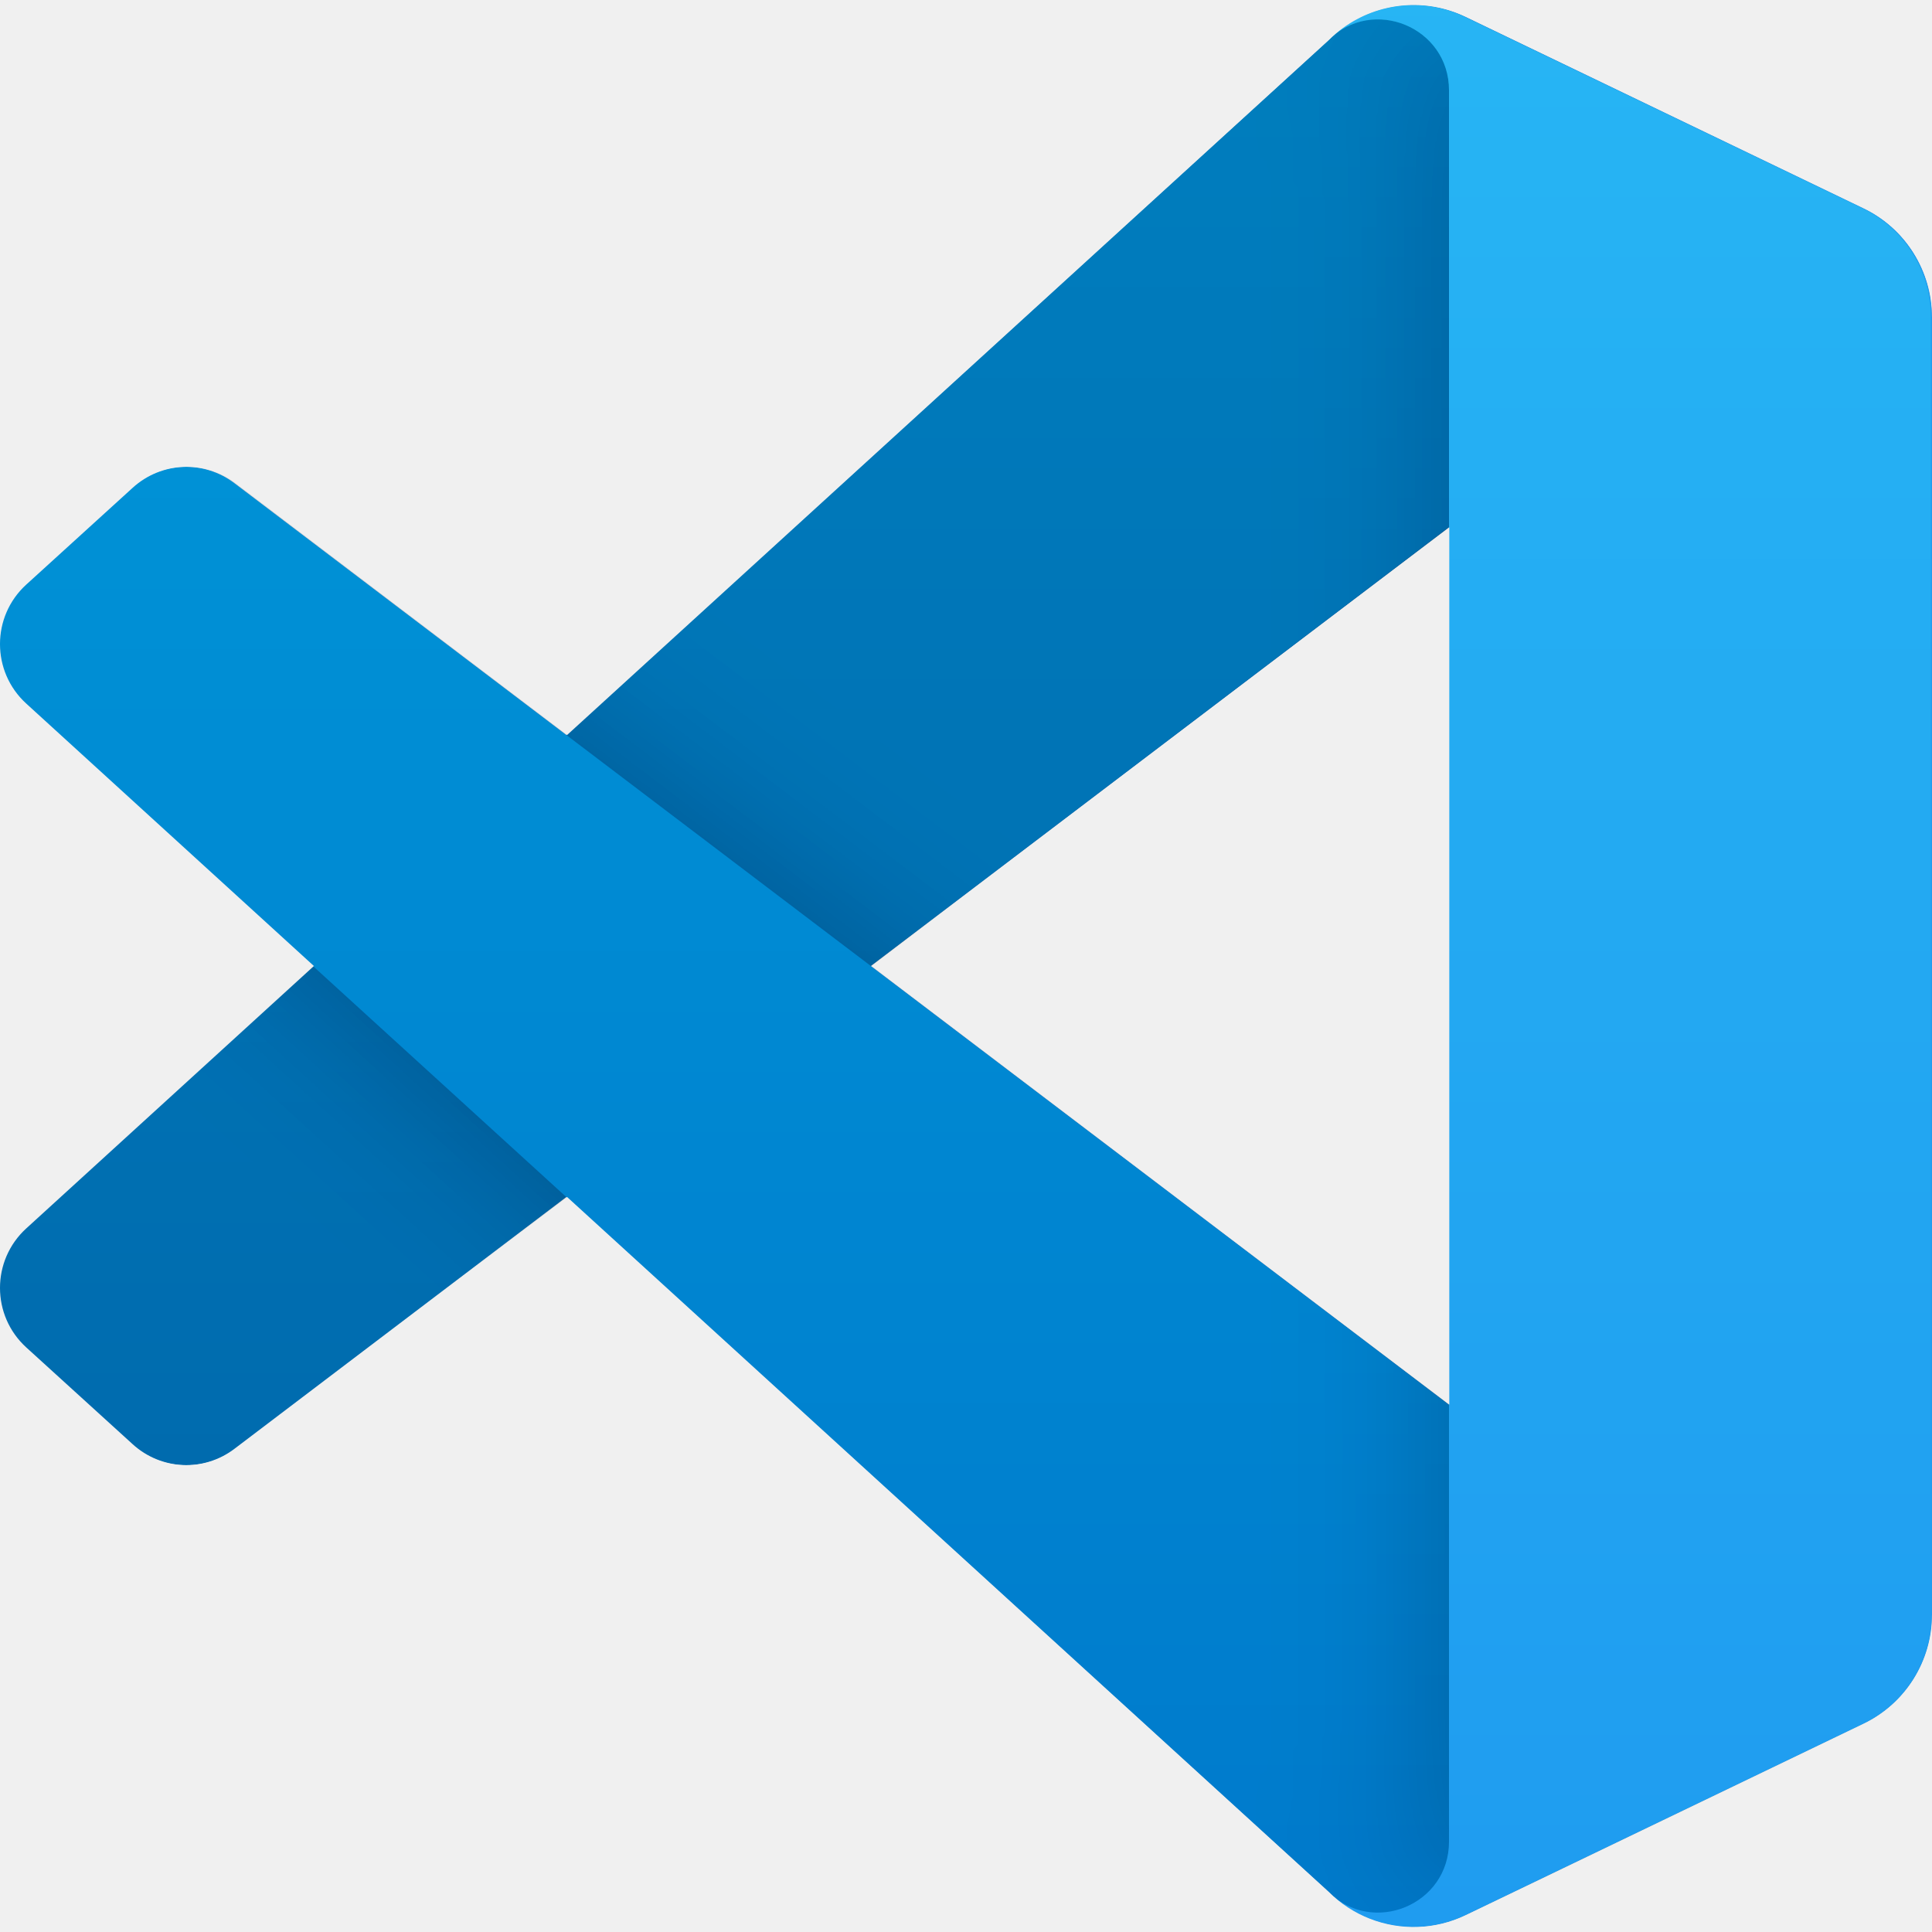
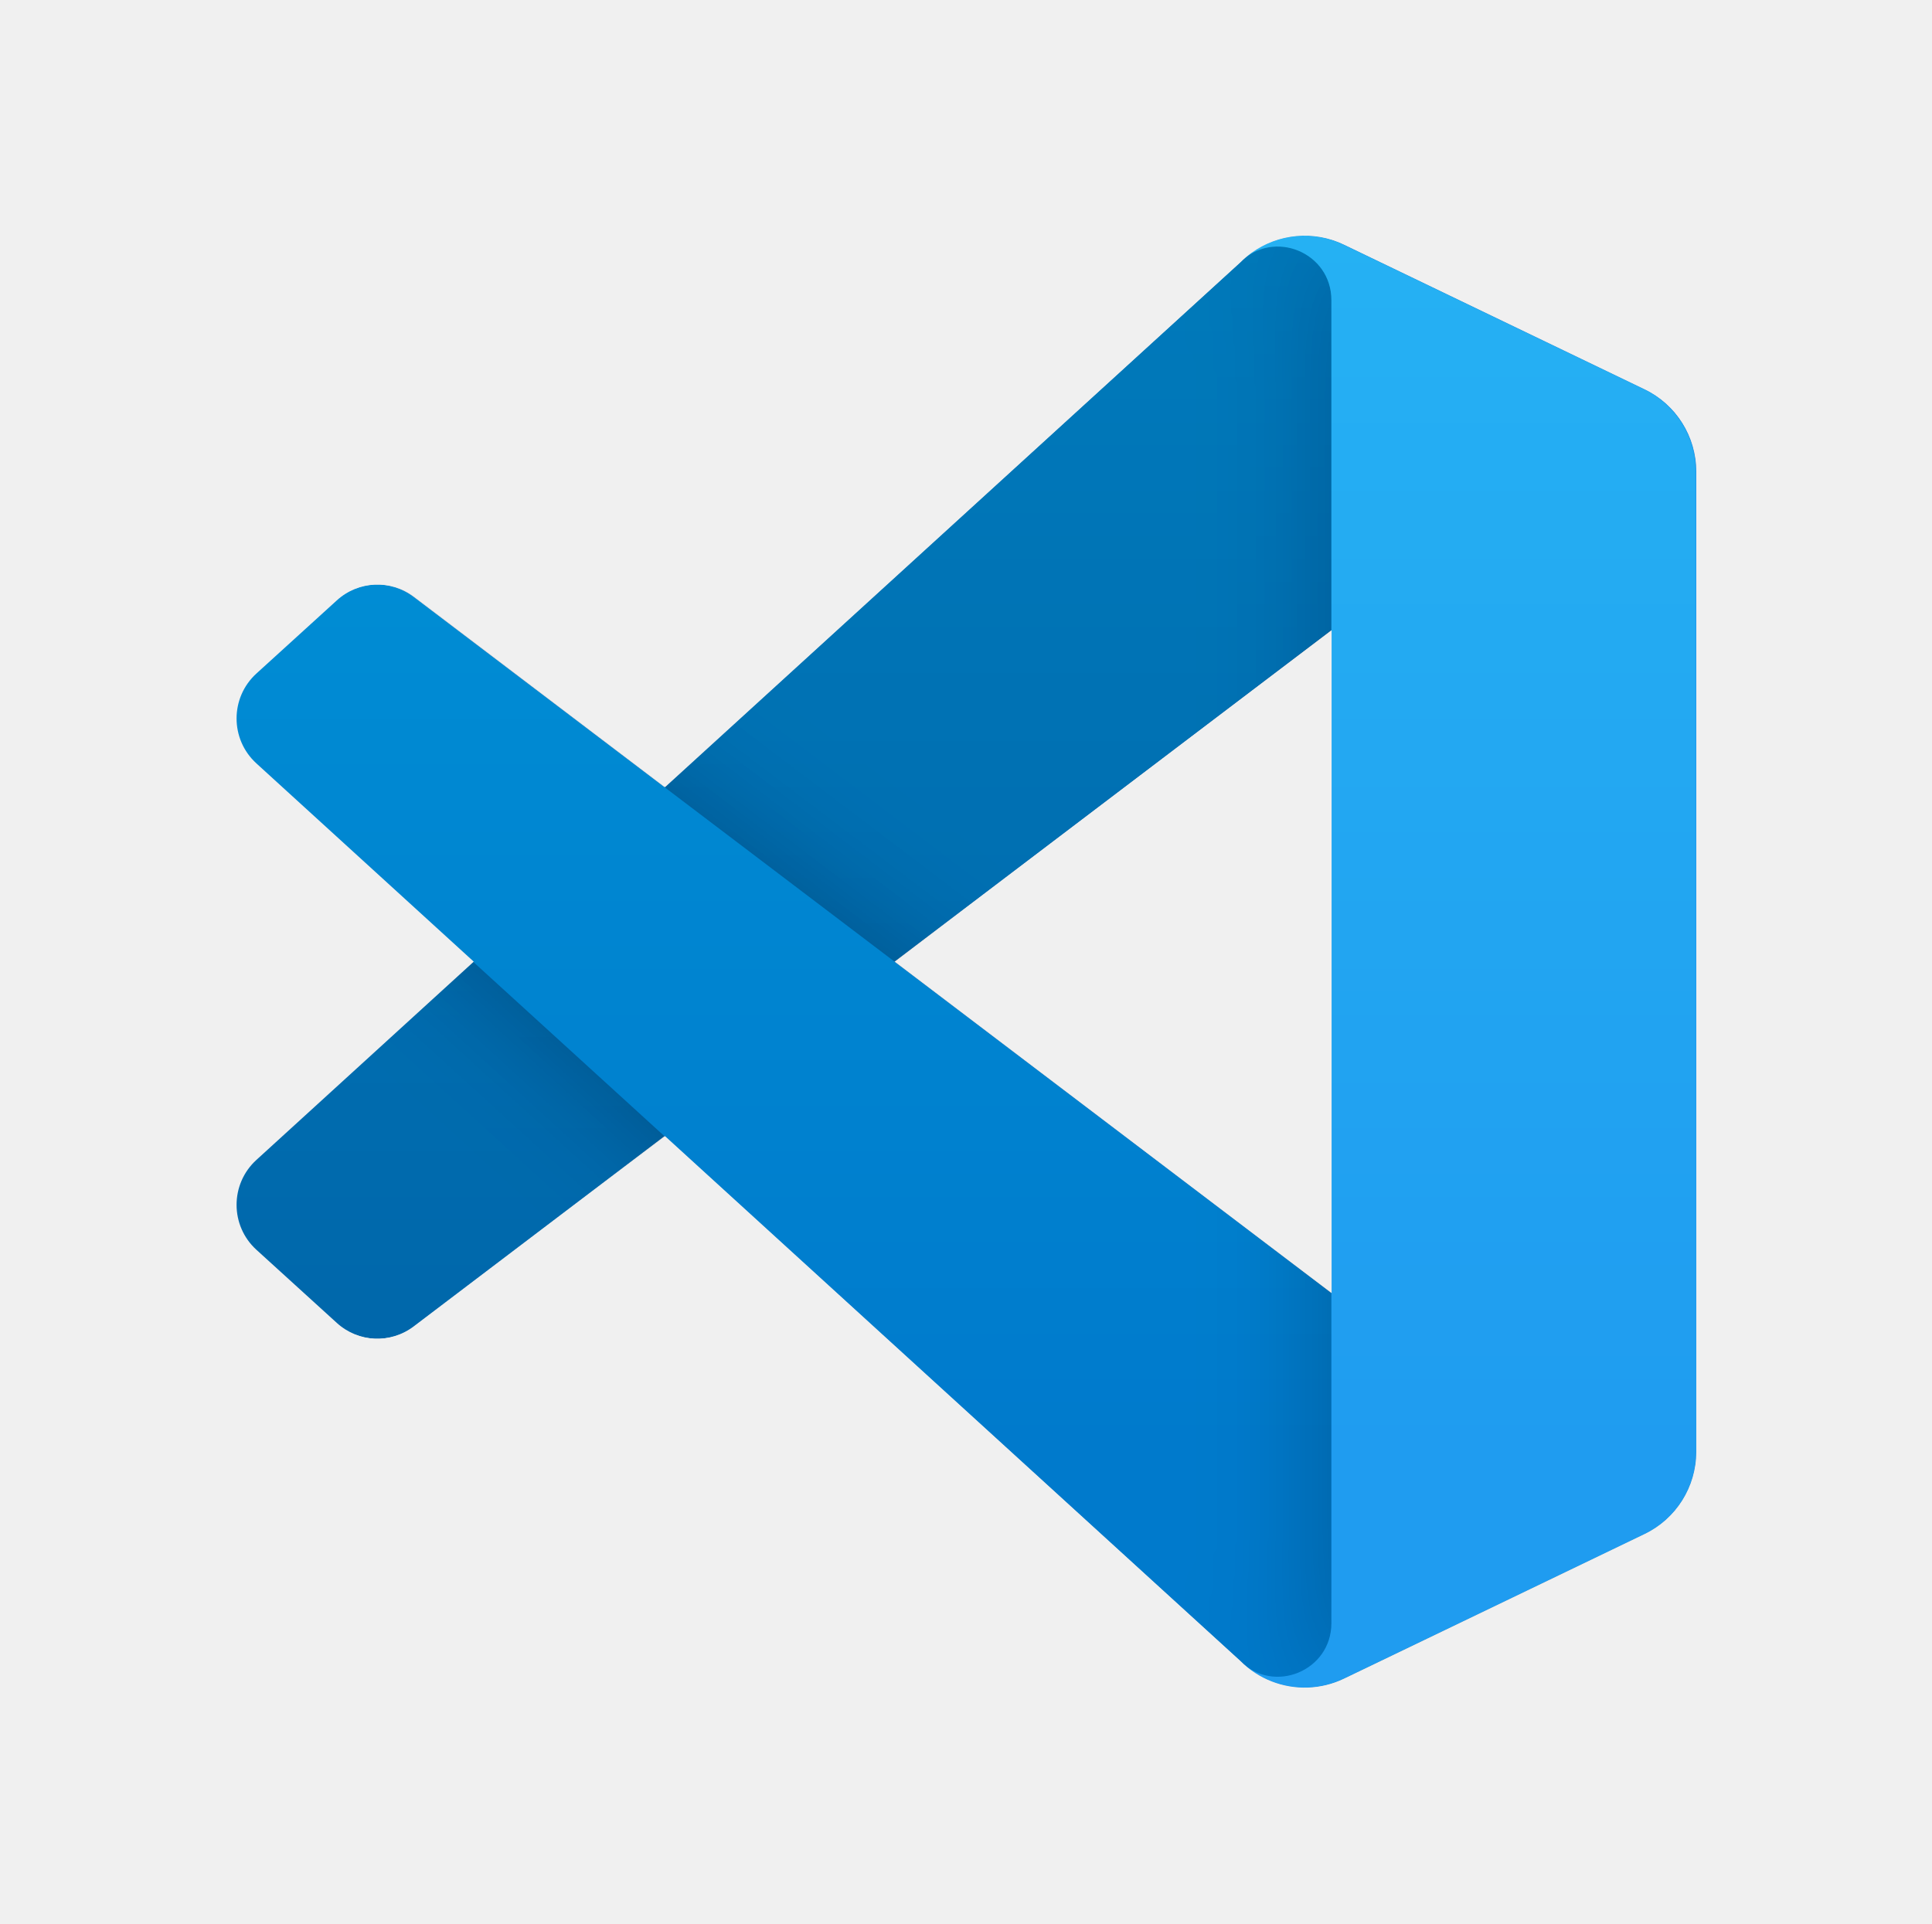
- <svg xmlns="http://www.w3.org/2000/svg" width="256" height="256" viewBox="0 0 256 256" fill="none">
+ <svg xmlns="http://www.w3.org/2000/svg" width="338.824" height="337.347" viewBox="0 0 338.824 337.347" version="1.1" id="svg58" style="fill:none">
  <mask id="mask0" mask-type="alpha" maskUnits="userSpaceOnUse" x="0" y="0" width="256" height="256">
-     <path fill-rule="evenodd" clip-rule="evenodd" d="M181.534 254.252C185.566 255.823 190.164 255.722 194.234 253.764L246.94 228.403C252.478 225.738 256 220.132 256 213.983V42.018C256 35.869 252.478 30.264 246.94 27.599L194.234 2.237C188.893 -0.333 182.642 0.296 177.955 3.704C177.285 4.191 176.647 4.735 176.049 5.334L75.149 97.386L31.199 64.025C27.108 60.919 21.385 61.173 17.585 64.63L3.489 77.453C-1.159 81.68 -1.164 88.993 3.478 93.227L41.593 128L3.478 162.773C-1.164 167.008 -1.159 174.32 3.489 178.548L17.585 191.37C21.385 194.827 27.108 195.081 31.199 191.976L75.149 158.614L176.049 250.667C177.645 252.264 179.519 253.467 181.534 254.252ZM192.039 69.885L115.479 128L192.039 186.115V69.885Z" fill="white" />
+     <path d="m 181.534,254.252 c 4.032,1.571 8.63,1.47 12.7,-0.488 l 52.706,-25.361 c 5.538,-2.665 9.06,-8.271 9.06,-14.42 V 42.018 c 0,-6.149 -3.522,-11.754 -9.06,-14.419 L 194.234,2.237 c -5.341,-2.57 -11.592,-1.94 -16.279,1.467 -0.67,0.487 -1.308,1.03 -1.906,1.629 L 75.149,97.386 31.199,64.025 C 27.108,60.919 21.385,61.173 17.585,64.63 L 3.489,77.453 c -4.648,4.228 -4.653,11.54 -0.012,15.775 L 41.593,128 3.478,162.773 c -4.642,4.235 -4.636,11.547 0.012,15.775 L 17.585,191.37 c 3.8,3.457 9.522,3.711 13.614,0.606 l 43.95,-33.362 100.9,92.053 c 1.596,1.597 3.47,2.8 5.485,3.585 z M 192.039,69.885 115.479,128 l 76.56,58.115 z" id="path2" style="clip-rule:evenodd;fill:#ffffff;fill-rule:evenodd" />
  </mask>
-   <g mask="url(#mask0)">
-     <path d="M246.94 27.638L194.193 2.241C188.088 -0.698 180.791 0.542 175.999 5.333L3.324 162.773C-1.321 167.008 -1.315 174.32 3.335 178.548L17.44 191.37C21.242 194.827 26.968 195.081 31.062 191.976L239.003 34.227C245.979 28.935 255.999 33.91 255.999 42.667V42.054C255.999 35.908 252.478 30.305 246.94 27.638Z" fill="#0065A9" />
-     <g filter="url(#filter0_d)">
-       <path d="M246.94 228.362L194.193 253.759C188.088 256.698 180.791 255.458 175.999 250.667L3.324 93.227C-1.321 88.993 -1.315 81.68 3.335 77.452L17.44 64.63C21.242 61.173 26.968 60.919 31.062 64.025L239.003 221.773C245.979 227.065 255.999 222.09 255.999 213.333V213.946C255.999 220.092 252.478 225.695 246.94 228.362Z" fill="#007ACC" />
+   <g mask="url(#mask0)" id="g19" transform="translate(41.4896,40.6735)">
+     <path d="M 246.94,27.638 194.193,2.241 C 188.088,-0.698 180.791,0.542 175.999,5.333 L 3.324,162.773 c -4.645,4.235 -4.639,11.547 0.012,15.775 L 17.44,191.37 c 3.802,3.457 9.528,3.711 13.622,0.606 L 239.003,34.227 c 6.976,-5.292 16.996,-0.317 16.996,8.44 v -0.612 c 0,-6.146 -3.521,-11.75 -9.059,-14.416 z" id="path5" style="fill:#0065a9" />
+     <g id="g9" style="filter:url(#filter0_d)">
+       <path d="m 246.94,228.362 -52.747,25.397 c -6.105,2.939 -13.402,1.699 -18.194,-3.092 L 3.324,93.227 C -1.321,88.993 -1.315,81.68 3.335,77.452 L 17.44,64.63 c 3.802,-3.457 9.528,-3.711 13.622,-0.605 L 239.003,221.773 c 6.976,5.292 16.996,0.317 16.996,-8.44 v 0.613 c 0,6.146 -3.521,11.749 -9.059,14.416 z" id="path7" style="fill:#007acc" />
    </g>
-     <g filter="url(#filter1_d)">
-       <path d="M194.196 253.763C188.089 256.7 180.792 255.459 176 250.667C181.904 256.571 192 252.389 192 244.039V11.961C192 3.611 181.904 -0.571 176 5.333C180.792 0.541 188.089 -0.701 194.196 2.236L246.934 27.599C252.476 30.264 256 35.869 256 42.018V213.983C256 220.132 252.476 225.737 246.934 228.402L194.196 253.763Z" fill="#1F9CF0" />
+     <g id="g13" style="filter:url(#filter1_d)">
+       <path d="m 194.196,253.763 c -6.107,2.937 -13.404,1.696 -18.196,-3.096 5.904,5.904 16,1.722 16,-6.628 V 11.961 c 0,-8.35 -10.096,-12.532 -16,-6.627 4.792,-4.792 12.089,-6.034 18.196,-3.097 l 52.738,25.362 c 5.542,2.665 9.066,8.27 9.066,14.419 V 213.983 c 0,6.149 -3.524,11.754 -9.066,14.419 z" id="path11" style="fill:#1f9cf0" />
    </g>
-     <g style="mix-blend-mode:overlay" opacity="0.25">
-       <path fill-rule="evenodd" clip-rule="evenodd" d="M181.378 254.252C185.41 255.822 190.008 255.722 194.077 253.764L246.783 228.402C252.322 225.737 255.844 220.132 255.844 213.983V42.018C255.844 35.869 252.322 30.264 246.784 27.599L194.077 2.237C188.737 -0.333 182.486 0.296 177.798 3.704C177.129 4.191 176.491 4.734 175.892 5.333L74.993 97.386L31.043 64.025C26.952 60.919 21.229 61.173 17.429 64.63L3.333 77.452C-1.315 81.68 -1.32 88.993 3.322 93.227L41.436 128L3.322 162.773C-1.32 167.008 -1.315 174.32 3.333 178.548L17.429 191.37C21.229 194.827 26.952 195.081 31.043 191.976L74.993 158.614L175.892 250.667C177.488 252.264 179.363 253.467 181.378 254.252ZM191.883 69.885L115.323 128L191.883 186.115V69.885Z" fill="url(#paint0_linear)" />
+     <g style="opacity:0.25;mix-blend-mode:overlay" id="g17">
+       <path d="m 181.378,254.252 c 4.032,1.57 8.63,1.47 12.699,-0.488 l 52.706,-25.362 c 5.539,-2.665 9.061,-8.27 9.061,-14.419 V 42.018 c 0,-6.149 -3.522,-11.754 -9.06,-14.419 L 194.077,2.237 c -5.34,-2.57 -11.591,-1.94 -16.279,1.467 -0.669,0.487 -1.307,1.03 -1.906,1.629 L 74.993,97.386 31.043,64.025 C 26.952,60.919 21.229,61.173 17.429,64.63 L 3.333,77.452 c -4.648,4.228 -4.653,11.54 -0.012,15.775 L 41.436,128 3.322,162.773 c -4.642,4.235 -4.636,11.547 0.012,15.775 L 17.429,191.37 c 3.8,3.457 9.523,3.711 13.614,0.606 l 43.95,-33.362 100.899,92.053 c 1.596,1.597 3.471,2.8 5.486,3.585 z M 191.883,69.885 115.323,128 l 76.56,58.115 z" id="path15" style="clip-rule:evenodd;fill:url(#paint0_linear);fill-rule:evenodd" />
    </g>
  </g>
-   <defs>
-     <filter id="filter0_d" x="-21.49" y="40.523" width="298.822" height="236.149" filterUnits="userSpaceOnUse" color-interpolation-filters="sRGB">
-       <feFlood flood-opacity="0" result="BackgroundImageFix" />
-       <feColorMatrix in="SourceAlpha" type="matrix" values="0 0 0 0 0 0 0 0 0 0 0 0 0 0 0 0 0 0 127 0" />
-       <feOffset />
-       <feGaussianBlur stdDeviation="10.667" />
-       <feColorMatrix type="matrix" values="0 0 0 0 0 0 0 0 0 0 0 0 0 0 0 0 0 0 0.25 0" />
-       <feBlend mode="overlay" in2="BackgroundImageFix" result="effect1_dropShadow" />
-       <feBlend mode="normal" in="SourceGraphic" in2="effect1_dropShadow" result="shape" />
+   <defs id="defs56">
+     <filter id="filter0_d" x="-21.49" y="40.522" width="298.822" height="236.149" filterUnits="userSpaceOnUse" style="color-interpolation-filters:sRGB">
+       <feFlood flood-opacity="0" result="BackgroundImageFix" id="feFlood21" />
+       <feColorMatrix in="SourceAlpha" type="matrix" values="0 0 0 0 0 0 0 0 0 0 0 0 0 0 0 0 0 0 127 0" id="feColorMatrix23" />
+       <feOffset id="feOffset25" />
+       <feGaussianBlur stdDeviation="10.667" id="feGaussianBlur27" />
+       <feColorMatrix type="matrix" values="0 0 0 0 0 0 0 0 0 0 0 0 0 0 0 0 0 0 0.25 0" id="feColorMatrix29" />
+       <feBlend mode="overlay" in2="BackgroundImageFix" result="effect1_dropShadow" id="feBlend31" />
+       <feBlend mode="normal" in="SourceGraphic" in2="effect1_dropShadow" result="shape" id="feBlend33" />
    </filter>
-     <filter id="filter1_d" x="154.667" y="-20.674" width="122.667" height="297.347" filterUnits="userSpaceOnUse" color-interpolation-filters="sRGB">
-       <feFlood flood-opacity="0" result="BackgroundImageFix" />
-       <feColorMatrix in="SourceAlpha" type="matrix" values="0 0 0 0 0 0 0 0 0 0 0 0 0 0 0 0 0 0 127 0" />
-       <feOffset />
-       <feGaussianBlur stdDeviation="10.667" />
-       <feColorMatrix type="matrix" values="0 0 0 0 0 0 0 0 0 0 0 0 0 0 0 0 0 0 0.25 0" />
-       <feBlend mode="overlay" in2="BackgroundImageFix" result="effect1_dropShadow" />
-       <feBlend mode="normal" in="SourceGraphic" in2="effect1_dropShadow" result="shape" />
+     <filter id="filter1_d" x="154.667" y="-20.674" width="122.667" height="297.347" filterUnits="userSpaceOnUse" style="color-interpolation-filters:sRGB">
+       <feFlood flood-opacity="0" result="BackgroundImageFix" id="feFlood36" />
+       <feColorMatrix in="SourceAlpha" type="matrix" values="0 0 0 0 0 0 0 0 0 0 0 0 0 0 0 0 0 0 127 0" id="feColorMatrix38" />
+       <feOffset id="feOffset40" />
+       <feGaussianBlur stdDeviation="10.667" id="feGaussianBlur42" />
+       <feColorMatrix type="matrix" values="0 0 0 0 0 0 0 0 0 0 0 0 0 0 0 0 0 0 0.25 0" id="feColorMatrix44" />
+       <feBlend mode="overlay" in2="BackgroundImageFix" result="effect1_dropShadow" id="feBlend46" />
+       <feBlend mode="normal" in="SourceGraphic" in2="effect1_dropShadow" result="shape" id="feBlend48" />
    </filter>
-     <linearGradient id="paint0_linear" x1="127.844" y1="0.66" x2="127.844" y2="255.34" gradientUnits="userSpaceOnUse">
-       <stop stop-color="white" />
-       <stop offset="1" stop-color="white" stop-opacity="0" />
+     <linearGradient id="paint0_linear" x1="127.844" y1="0.66" x2="127.844" y2="255.34" gradientUnits="userSpaceOnUse" gradientTransform="translate(-41.4896,-40.6735)">
+       <stop stop-color="white" id="stop51" />
+       <stop offset="1" stop-color="white" stop-opacity="0" id="stop53" />
    </linearGradient>
  </defs>
</svg>
